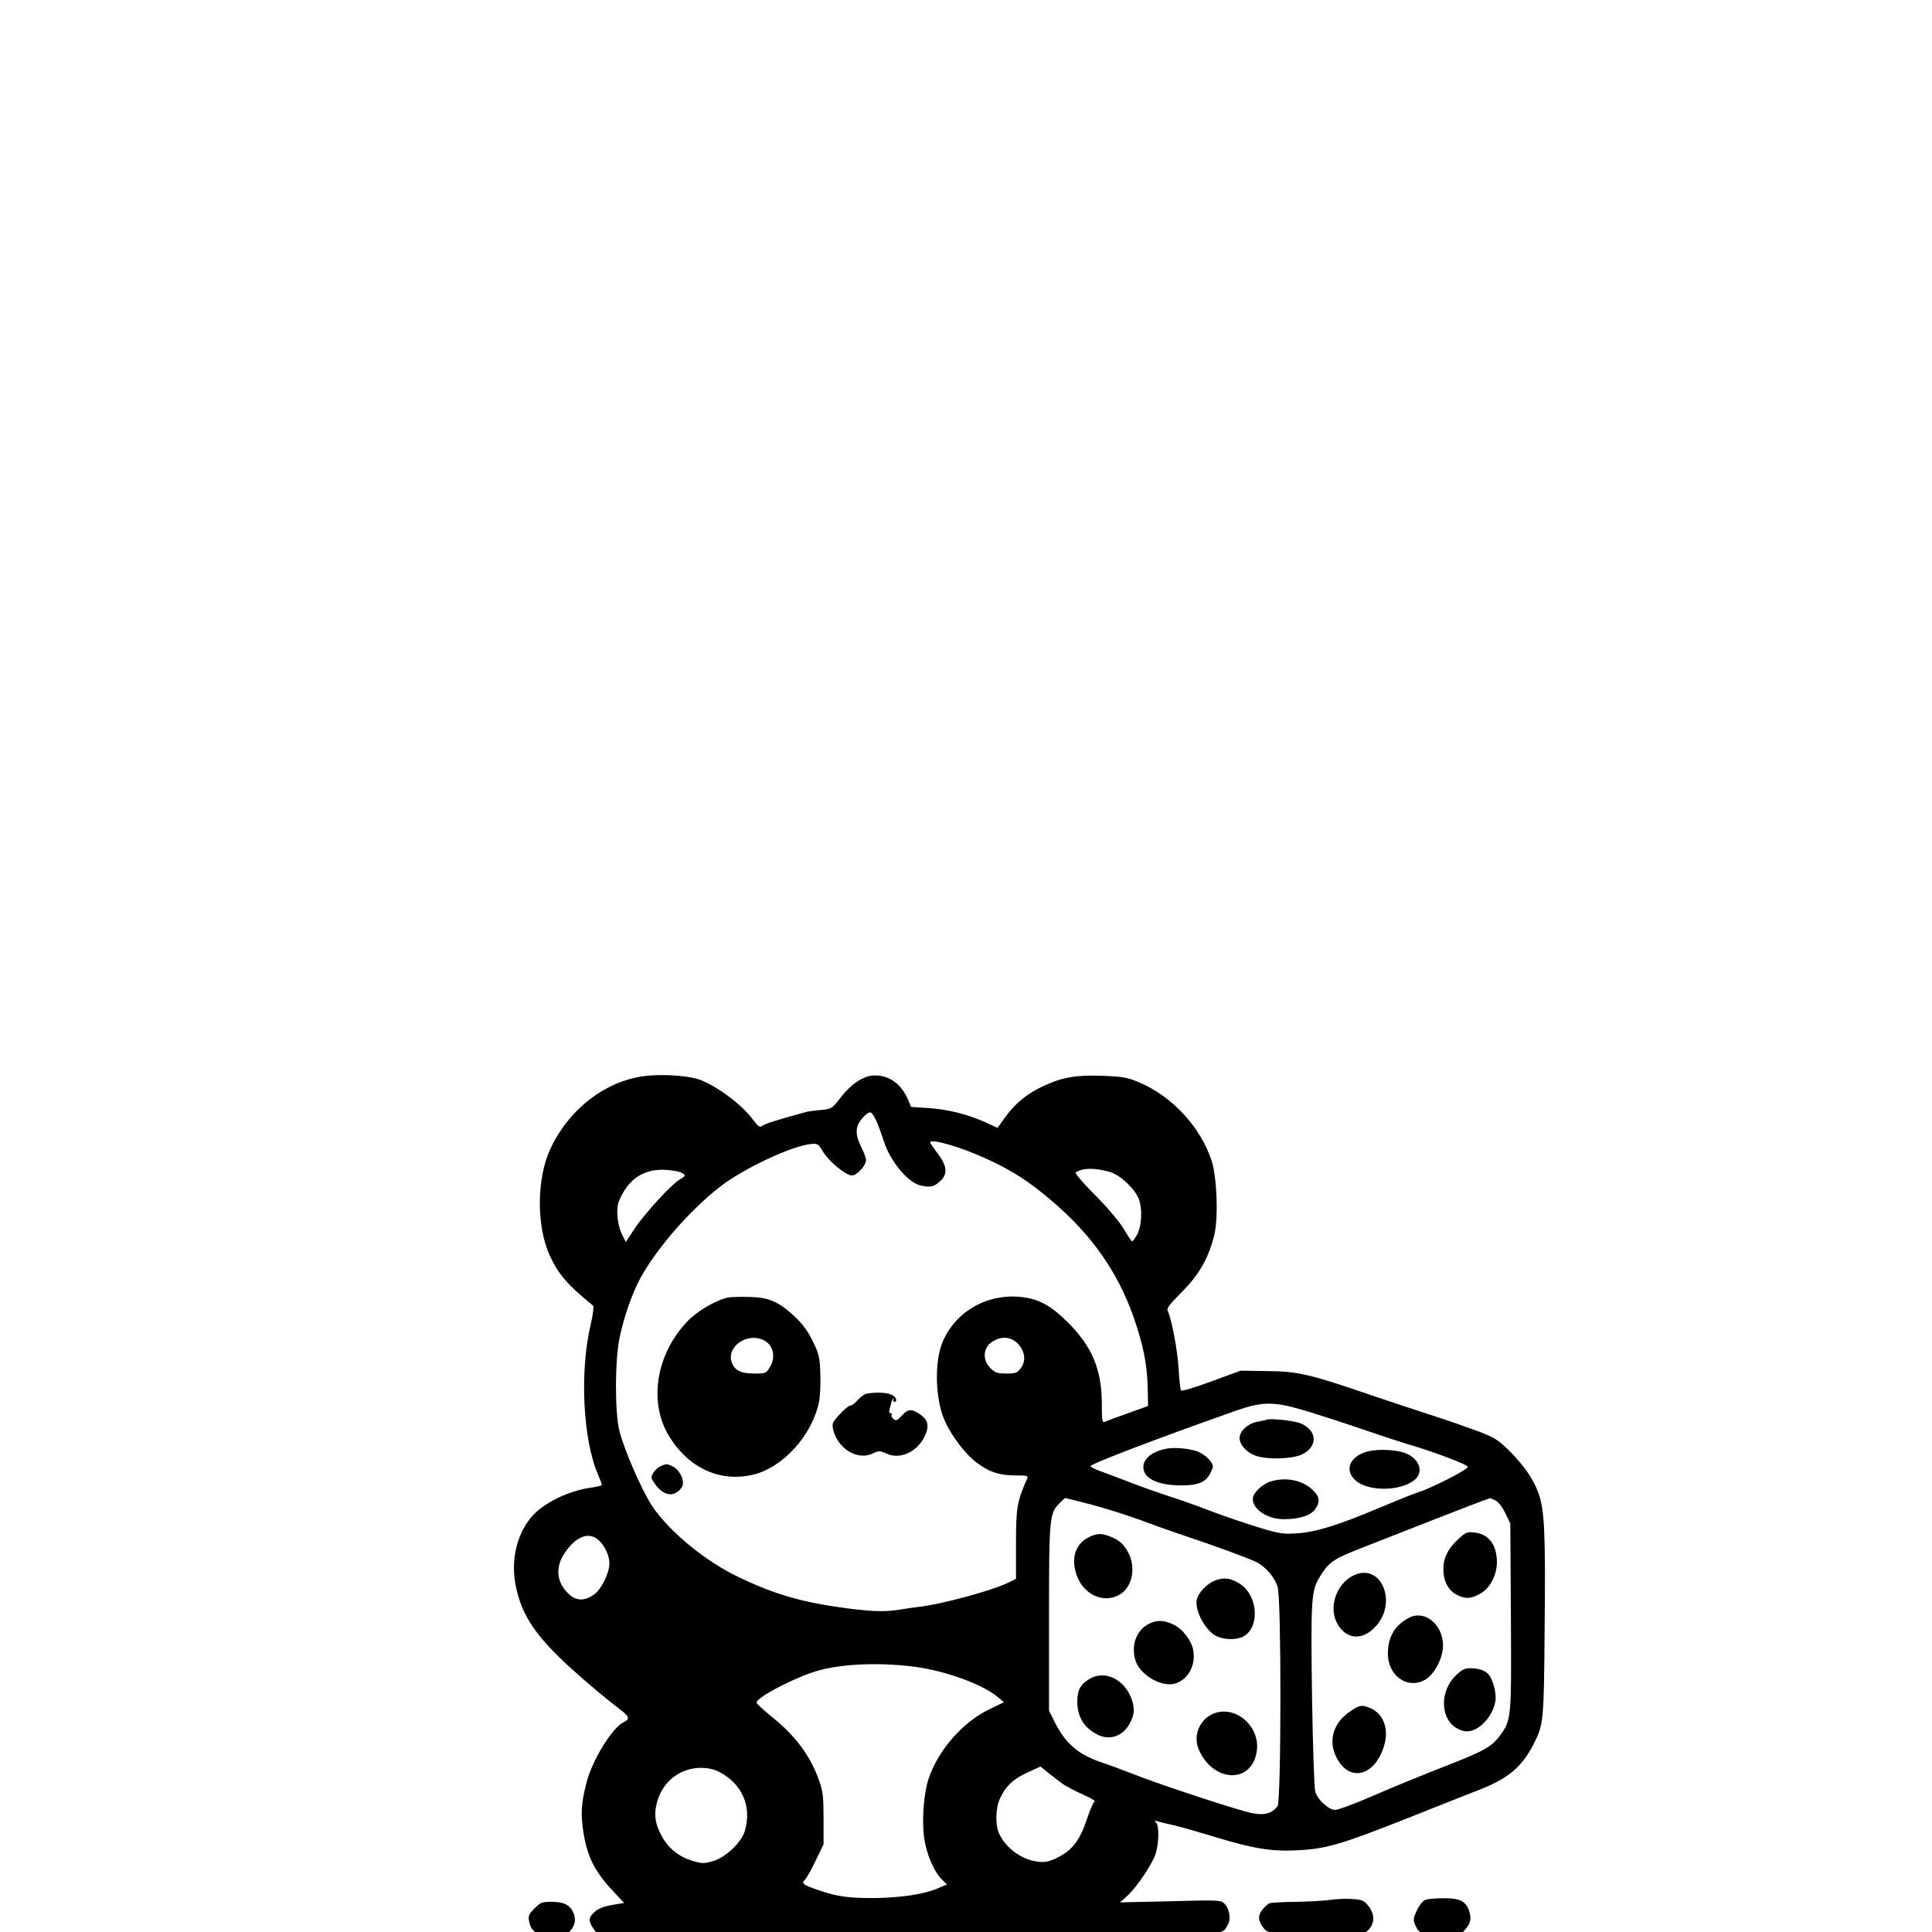
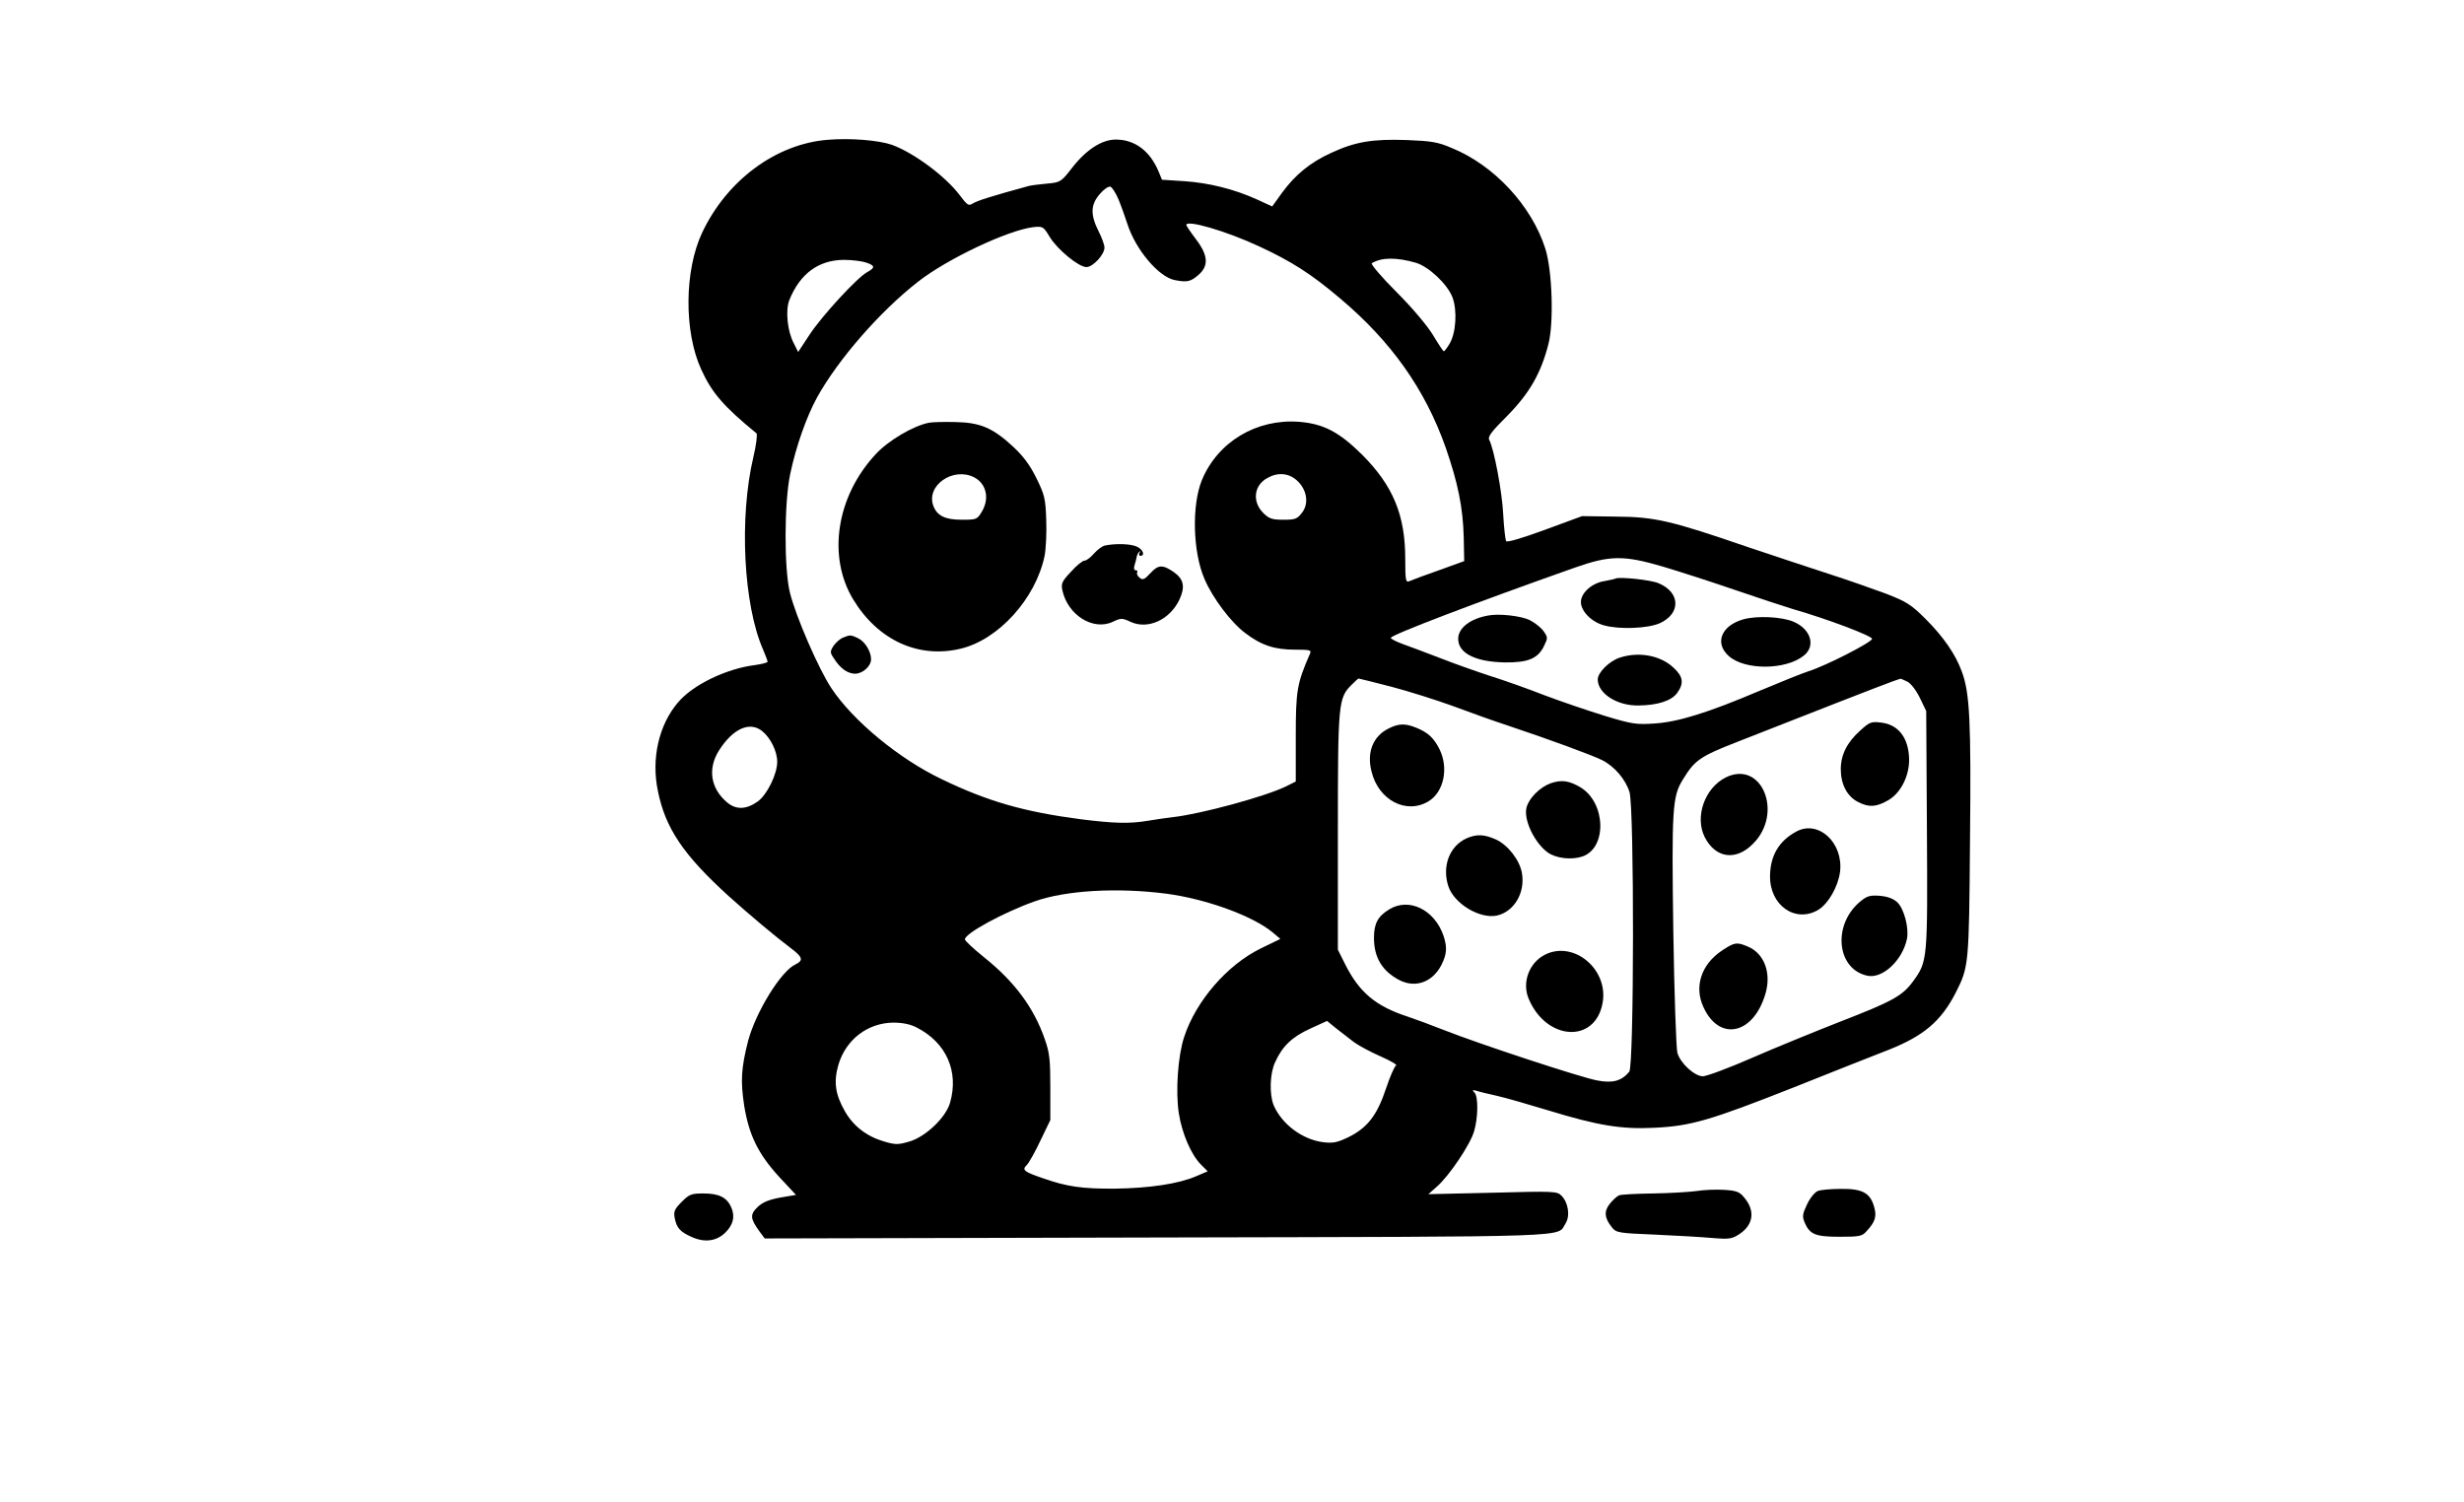
- <svg xmlns="http://www.w3.org/2000/svg" version="1.0" width="1024pt" height="1024pt" viewBox="0 0 1024 312" preserveAspectRatio="xMidYMid meet">
+ <svg xmlns="http://www.w3.org/2000/svg" version="1.0" width="1024pt" height="624pt" viewBox="0 312 1024 312" preserveAspectRatio="xMidYMid meet">
  <g transform="translate(0,1024) scale(0.1,-0.1)" fill="#000000" stroke="none">
    <path d="M3440 8099 c-215 -17 -419 -168 -522 -386 -74 -157 -76 -411 -4 -568 44 -97 93 -154 230 -266 4 -4 -1 -48 -13 -98 -60 -253 -41 -616 40 -800 10 -24 19 -47 19 -51 0 -4 -24 -10 -52 -14 -121 -15 -260 -83 -321 -156 -79 -93 -111 -233 -83 -367 31 -155 106 -266 294 -437 89 -80 194 -168 263 -220 45 -34 48 -48 15 -64 -60 -27 -165 -198 -197 -318 -29 -114 -32 -167 -16 -271 20 -121 58 -199 145 -294 l70 -75 -65 -11 c-48 -9 -73 -19 -94 -39 -33 -31 -31 -49 6 -100 l23 -31 1634 4 c1774 4 1656 0 1694 58 20 31 12 87 -17 116 -18 18 -30 19 -286 12 l-267 -6 35 31 c51 44 139 175 155 230 17 57 18 144 2 161 -11 11 -9 12 7 8 11 -4 49 -13 85 -21 36 -8 133 -36 215 -61 206 -63 304 -79 440 -72 152 7 233 31 580 168 165 66 342 136 394 156 146 58 218 119 279 238 54 107 55 114 59 632 5 497 -1 614 -34 702 -26 72 -77 145 -150 218 -61 61 -79 72 -166 106 -54 20 -162 58 -240 83 -78 25 -227 75 -332 110 -320 110 -387 126 -550 127 l-140 2 -155 -57 c-95 -35 -157 -53 -161 -47 -3 6 -9 57 -12 113 -5 96 -38 269 -58 308 -7 13 9 34 75 100 91 92 140 176 171 298 23 88 16 307 -13 397 -57 178 -212 346 -389 418 -58 25 -85 29 -187 33 -141 5 -214 -7 -313 -53 -88 -40 -150 -91 -205 -166 l-41 -57 -63 29 c-95 43 -199 69 -302 76 l-93 6 -14 34 c-36 86 -99 133 -178 133 -58 0 -123 -42 -182 -118 -45 -58 -48 -60 -103 -65 -31 -3 -66 -7 -77 -10 -157 -43 -213 -61 -231 -72 -19 -12 -23 -9 -55 33 -58 78 -191 177 -282 210 -54 19 -172 29 -267 21z m1208 -247 c11 -26 27 -72 37 -102 34 -107 130 -221 197 -234 51 -10 65 -7 97 20 45 38 43 82 -9 150 -22 29 -40 56 -40 59 0 23 166 -25 303 -89 134 -62 217 -115 336 -216 213 -179 354 -379 439 -620 51 -147 72 -250 75 -373 l2 -99 -105 -38 c-58 -20 -113 -41 -122 -45 -16 -7 -18 1 -18 92 0 183 -51 305 -180 434 -95 94 -160 128 -262 136 -176 13 -337 -83 -403 -242 -43 -105 -38 -300 11 -412 34 -79 110 -180 169 -224 67 -51 122 -69 207 -69 63 0 69 -2 62 -17 -54 -124 -59 -152 -59 -345 l0 -186 -40 -20 c-88 -43 -355 -115 -470 -128 -27 -3 -74 -10 -104 -15 -77 -13 -142 -11 -278 6 -237 31 -387 74 -578 166 -177 84 -370 243 -460 379 -53 80 -147 296 -172 396 -25 99 -24 377 1 494 24 115 68 239 112 319 87 157 261 357 419 480 121 95 373 214 479 227 40 4 42 3 68 -40 32 -53 121 -126 153 -126 27 0 75 52 75 81 0 11 -11 42 -25 69 -34 68 -33 110 6 154 16 19 36 33 44 30 7 -3 22 -26 33 -52z m1236 -264 c54 -16 131 -89 152 -143 21 -55 15 -149 -12 -194 -10 -17 -21 -31 -24 -31 -3 1 -23 31 -45 68 -24 39 -85 112 -152 179 -62 62 -107 115 -102 119 41 25 103 25 183 2z m-2285 1 c38 -13 39 -21 5 -40 -40 -21 -186 -179 -239 -259 l-48 -73 -19 38 c-26 50 -34 135 -18 177 44 110 121 167 226 168 34 0 75 -5 93 -11z m1791 -906 c42 -38 51 -97 20 -135 -19 -25 -28 -28 -76 -28 -48 0 -60 4 -85 29 -46 47 -38 115 19 145 43 24 88 20 122 -11z m1518 -357 c64 -19 198 -62 297 -96 99 -34 209 -70 245 -81 146 -42 330 -112 330 -124 0 -14 -196 -114 -265 -135 -22 -7 -112 -43 -200 -80 -219 -93 -342 -131 -441 -137 -74 -5 -93 -2 -205 32 -68 21 -180 59 -249 85 -69 27 -170 63 -225 80 -55 18 -149 51 -210 75 -60 23 -131 50 -157 59 -27 10 -48 21 -48 25 0 12 354 147 765 292 145 51 202 52 363 5z m-1126 -500 c73 -19 189 -56 258 -81 69 -26 170 -62 225 -80 174 -58 353 -124 393 -144 52 -26 98 -81 114 -133 20 -66 19 -1138 -1 -1162 -32 -39 -70 -49 -135 -36 -69 13 -488 151 -635 209 -53 21 -121 46 -151 56 -132 43 -201 100 -260 218 l-30 60 0 492 c0 535 2 554 57 609 14 14 27 26 29 26 2 0 63 -15 136 -34z m2143 22 c15 -7 36 -33 53 -67 l27 -56 3 -494 c3 -543 3 -546 -58 -630 -44 -60 -86 -83 -300 -166 -107 -42 -274 -110 -370 -152 -96 -42 -188 -76 -203 -76 -34 0 -93 53 -106 97 -5 17 -13 245 -17 506 -7 506 -4 560 39 629 50 82 71 97 230 159 256 101 610 239 642 250 17 6 31 11 32 11 1 1 14 -4 28 -11z m-4758 -206 c35 -28 63 -84 63 -128 0 -51 -42 -137 -81 -165 -48 -34 -90 -35 -127 -4 -69 58 -82 140 -34 216 58 91 127 122 179 81z m1679 -676 c167 -22 362 -93 444 -162 l31 -26 -82 -40 c-139 -68 -269 -218 -318 -368 -26 -79 -36 -226 -22 -317 13 -83 51 -172 92 -213 l28 -28 -47 -20 c-73 -32 -195 -50 -337 -52 -137 -1 -201 8 -300 43 -80 27 -89 35 -68 55 9 9 35 55 57 102 l41 85 0 135 c0 115 -3 145 -23 201 -45 130 -125 239 -253 341 -43 35 -79 68 -79 74 0 25 163 113 290 158 130 46 343 58 546 32z m782 -618 c21 -15 70 -41 111 -59 41 -18 69 -35 63 -37 -6 -2 -25 -45 -42 -96 -37 -111 -77 -163 -156 -202 -46 -22 -63 -26 -105 -21 -87 11 -172 75 -206 154 -18 45 -16 131 6 178 30 67 71 106 146 140 l70 32 38 -31 c22 -17 55 -43 75 -58z m-1819 62 c124 -63 177 -183 139 -314 -18 -61 -101 -140 -168 -160 -48 -14 -58 -14 -106 0 -72 21 -128 64 -163 126 -40 70 -47 122 -27 192 31 105 121 175 229 176 38 0 71 -7 96 -20z" />
    <path d="M3860 6923 c-65 -13 -169 -74 -221 -131 -163 -175 -201 -424 -94 -602 103 -171 272 -248 447 -206 157 37 312 208 349 385 6 30 9 98 7 151 -3 88 -7 104 -41 173 -26 53 -54 91 -96 130 -85 79 -137 101 -241 103 -47 1 -96 0 -110 -3z m189 -227 c51 -27 64 -89 31 -143 -19 -32 -22 -33 -83 -33 -69 0 -102 16 -118 57 -32 85 82 164 170 119z" />
    <path d="M4593 6413 c-12 -2 -33 -18 -47 -34 -14 -16 -31 -29 -39 -29 -8 0 -33 -20 -56 -46 -37 -39 -42 -49 -36 -77 22 -103 128 -170 210 -131 34 16 38 16 75 -1 71 -32 161 9 201 92 25 53 19 85 -21 114 -47 33 -66 33 -98 -2 -26 -28 -33 -31 -46 -20 -9 7 -13 17 -10 22 3 5 0 9 -6 9 -7 0 -9 8 -5 21 4 12 8 28 9 35 1 7 6 17 11 21 4 4 5 2 1 -4 -4 -7 -2 -13 3 -13 21 0 11 27 -14 38 -25 12 -87 14 -132 5z" />
    <path d="M3503 6030 c-12 -5 -29 -20 -39 -34 -15 -24 -15 -28 2 -53 26 -41 56 -62 87 -63 32 0 67 31 67 60 0 33 -26 75 -55 88 -30 14 -32 14 -62 2z" />
    <path d="M6715 6276 c-5 -3 -27 -7 -47 -11 -52 -8 -98 -49 -98 -87 0 -38 44 -83 96 -97 64 -18 183 -13 232 9 88 40 86 128 -5 166 -32 14 -158 27 -178 20z" />
    <path d="M6185 6122 c-75 -13 -125 -52 -125 -97 0 -60 72 -96 195 -98 95 -1 137 16 162 69 16 33 16 35 -3 62 -11 15 -37 35 -57 45 -35 17 -126 28 -172 19z" />
    <path d="M7245 6106 c-92 -26 -121 -99 -60 -153 67 -59 236 -58 311 2 51 40 30 110 -42 141 -49 21 -152 26 -209 10z" />
    <path d="M6732 5947 c-44 -14 -92 -62 -92 -91 0 -58 81 -110 170 -108 80 1 137 20 160 52 29 40 25 68 -14 104 -54 52 -144 69 -224 43z" />
    <path d="M5772 5653 c-66 -32 -93 -100 -72 -180 29 -119 145 -179 237 -123 64 39 84 139 45 217 -24 47 -47 68 -95 88 -46 19 -73 19 -115 -2z" />
    <path d="M6445 5425 c-45 -16 -91 -62 -101 -101 -13 -50 32 -145 87 -186 34 -25 98 -33 144 -18 104 34 100 223 -7 288 -48 28 -78 32 -123 17z" />
    <path d="M6095 5196 c-71 -32 -103 -116 -76 -199 24 -73 131 -137 202 -122 71 16 118 94 104 176 -9 54 -58 117 -108 140 -49 22 -81 23 -122 5z" />
    <path d="M5774 4901 c-48 -29 -64 -59 -64 -119 0 -82 35 -139 107 -176 66 -33 136 -8 173 63 23 46 25 73 9 122 -37 108 -143 160 -225 110z" />
    <path d="M6422 4713 c-67 -33 -98 -116 -69 -184 73 -174 276 -187 307 -18 26 139 -118 261 -238 202z" />
    <path d="M7731 5644 c-55 -49 -81 -101 -81 -161 0 -62 26 -112 70 -135 45 -24 76 -23 125 5 53 29 90 101 89 172 -2 88 -44 144 -117 152 -40 5 -48 2 -86 -33z" />
    <path d="M7172 5449 c-88 -44 -130 -165 -87 -249 45 -87 129 -99 200 -27 128 127 37 350 -113 276z" />
    <path d="M7465 5224 c-72 -39 -108 -100 -109 -184 -2 -123 106 -198 201 -141 42 26 82 97 90 158 14 121 -90 217 -182 167z" />
    <path d="M7733 4935 c-118 -95 -102 -282 27 -310 63 -14 146 63 165 153 9 46 -12 125 -40 152 -16 15 -40 24 -72 27 -40 3 -53 0 -80 -22z" />
    <path d="M7154 4728 c-84 -57 -114 -149 -75 -233 65 -144 206 -116 257 52 27 87 -3 170 -72 199 -47 20 -56 18 -110 -18z" />
    <path d="M7050 3730 c-30 -4 -111 -9 -180 -10 -69 -1 -133 -4 -142 -8 -9 -4 -26 -20 -38 -35 -25 -31 -22 -60 9 -98 17 -22 27 -24 177 -30 88 -4 195 -10 239 -14 73 -6 83 -4 115 17 58 39 65 98 17 153 -18 22 -32 27 -82 30 -33 2 -85 0 -115 -5z" />
    <path d="M7554 3730 c-12 -5 -32 -29 -44 -55 -19 -40 -21 -50 -10 -76 21 -49 44 -59 145 -59 82 0 94 2 112 23 36 39 43 61 32 100 -16 59 -49 77 -138 76 -42 0 -86 -4 -97 -9z" />
    <path d="M2833 3685 c-30 -30 -34 -40 -29 -67 8 -42 23 -58 73 -80 53 -23 102 -16 138 20 32 32 40 65 25 102 -18 43 -51 60 -116 60 -51 0 -59 -3 -91 -35z" />
  </g>
</svg>
